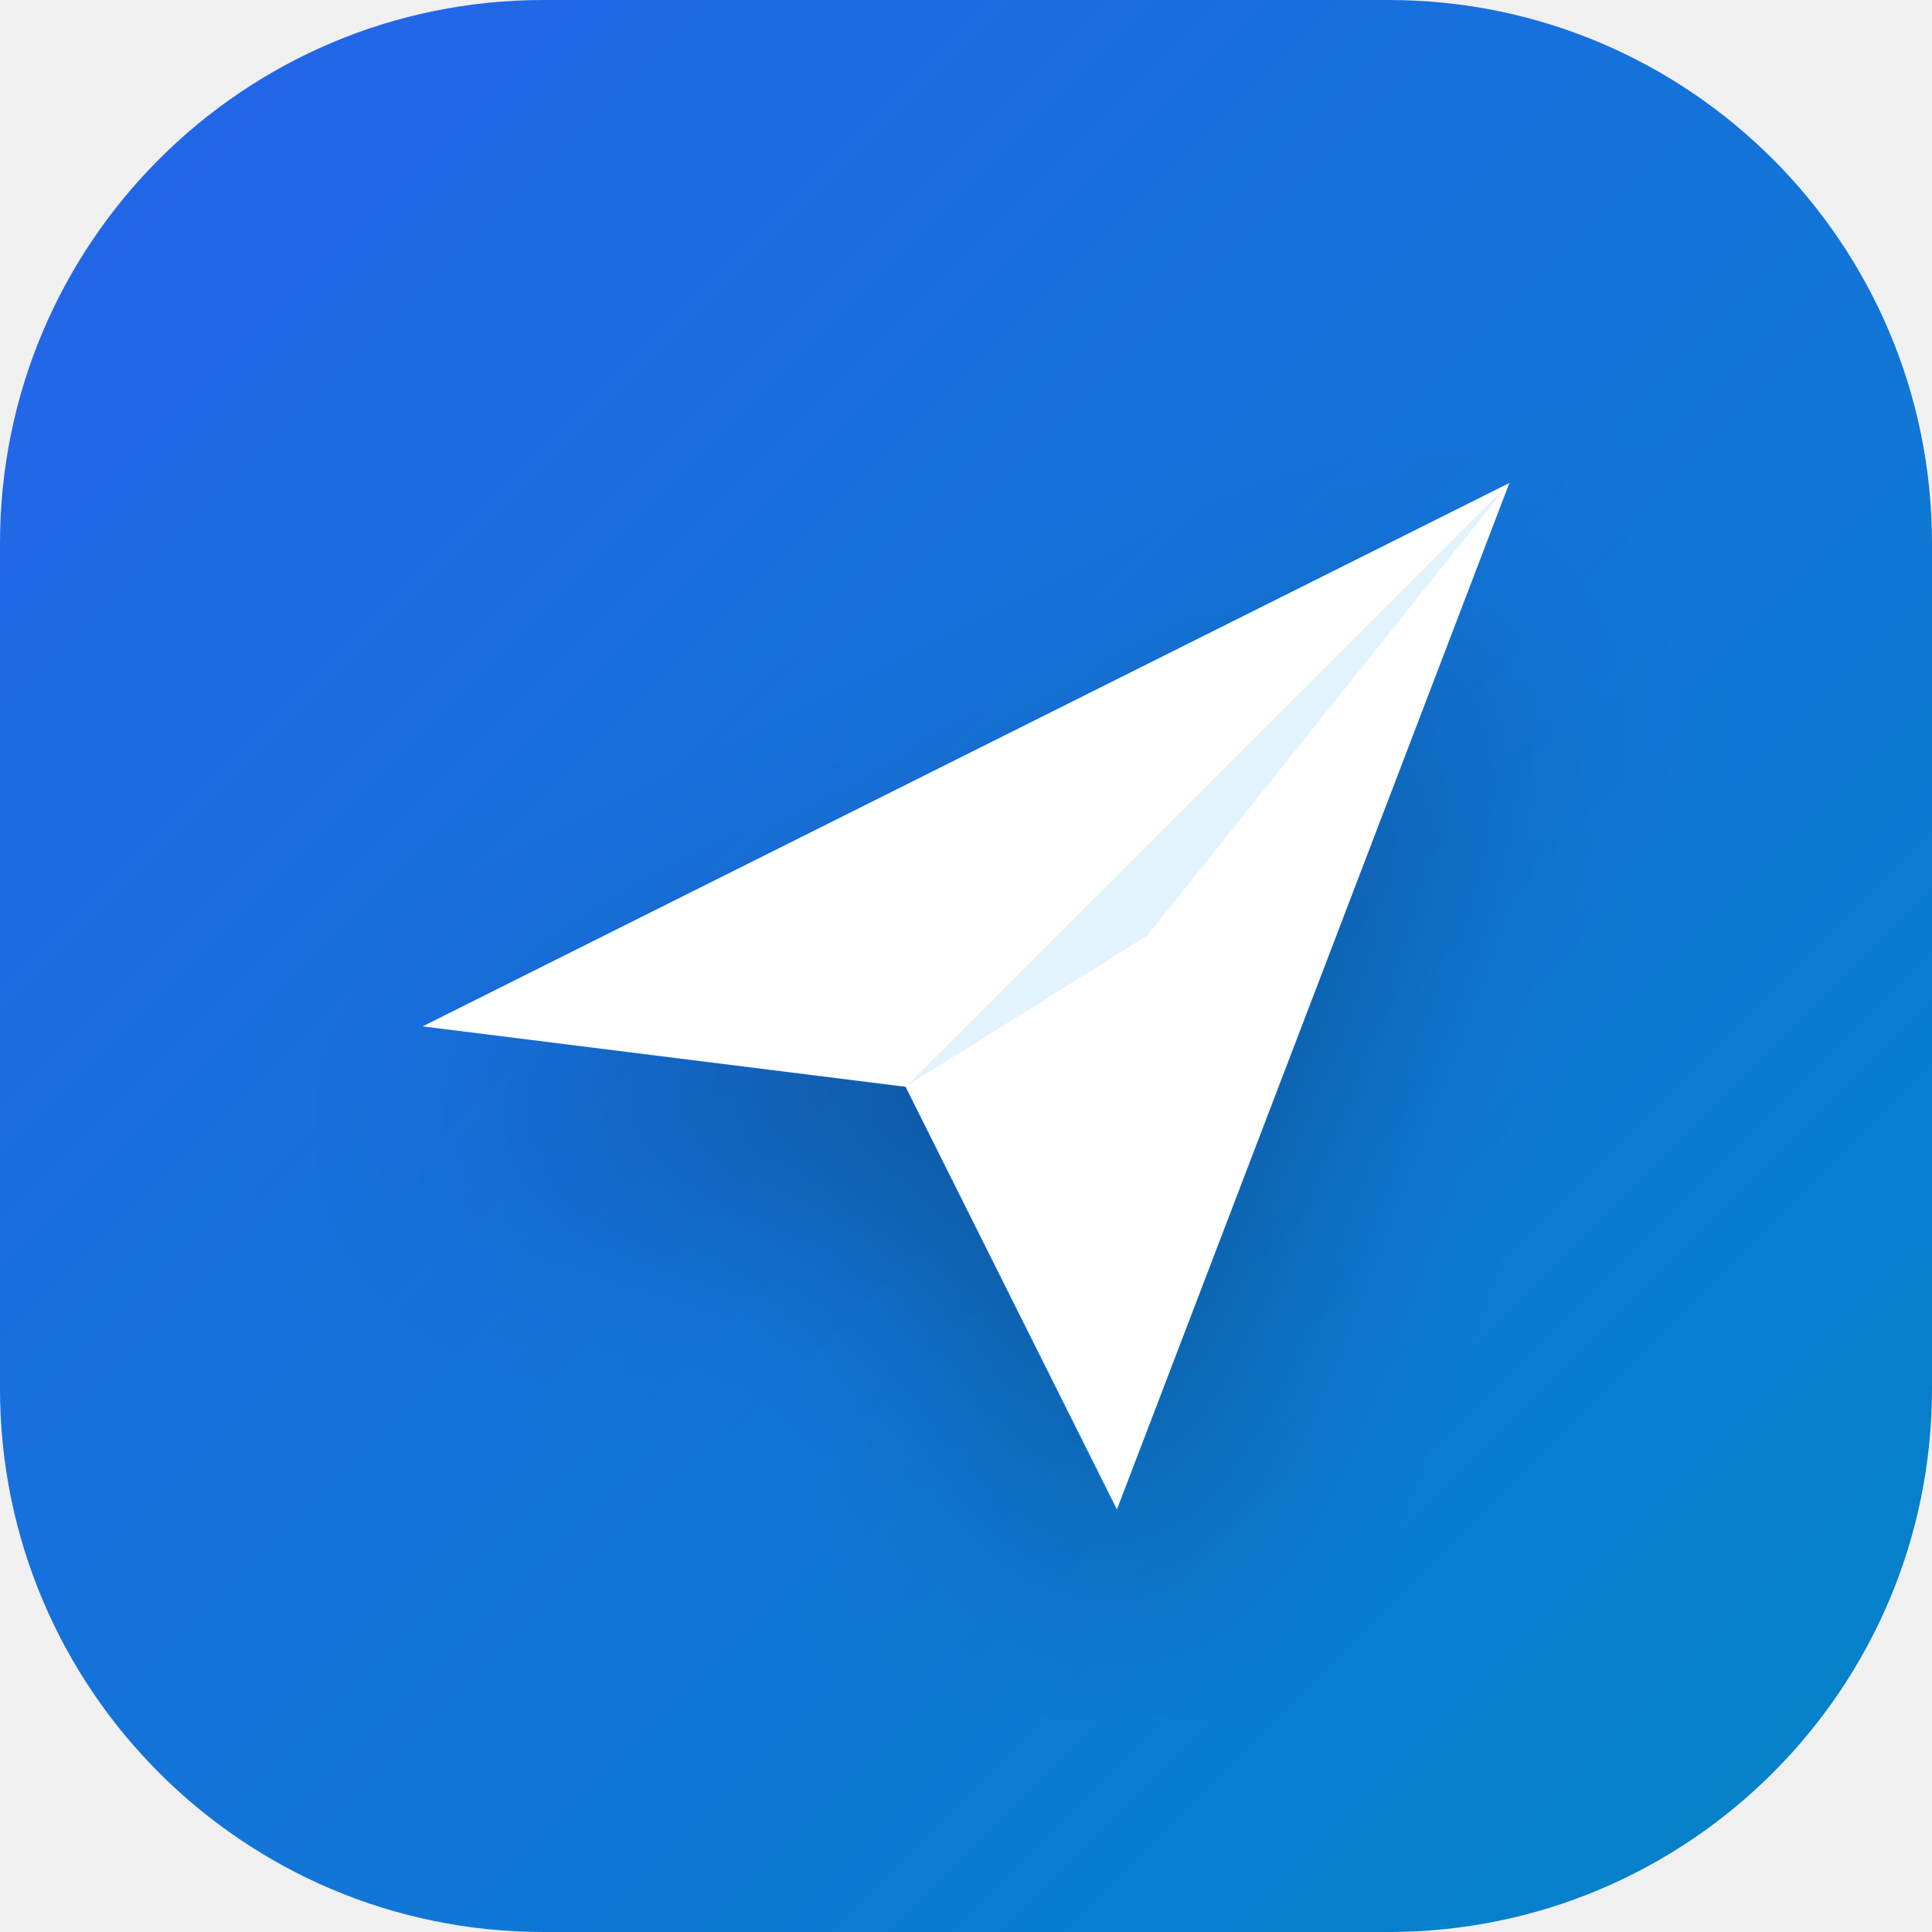
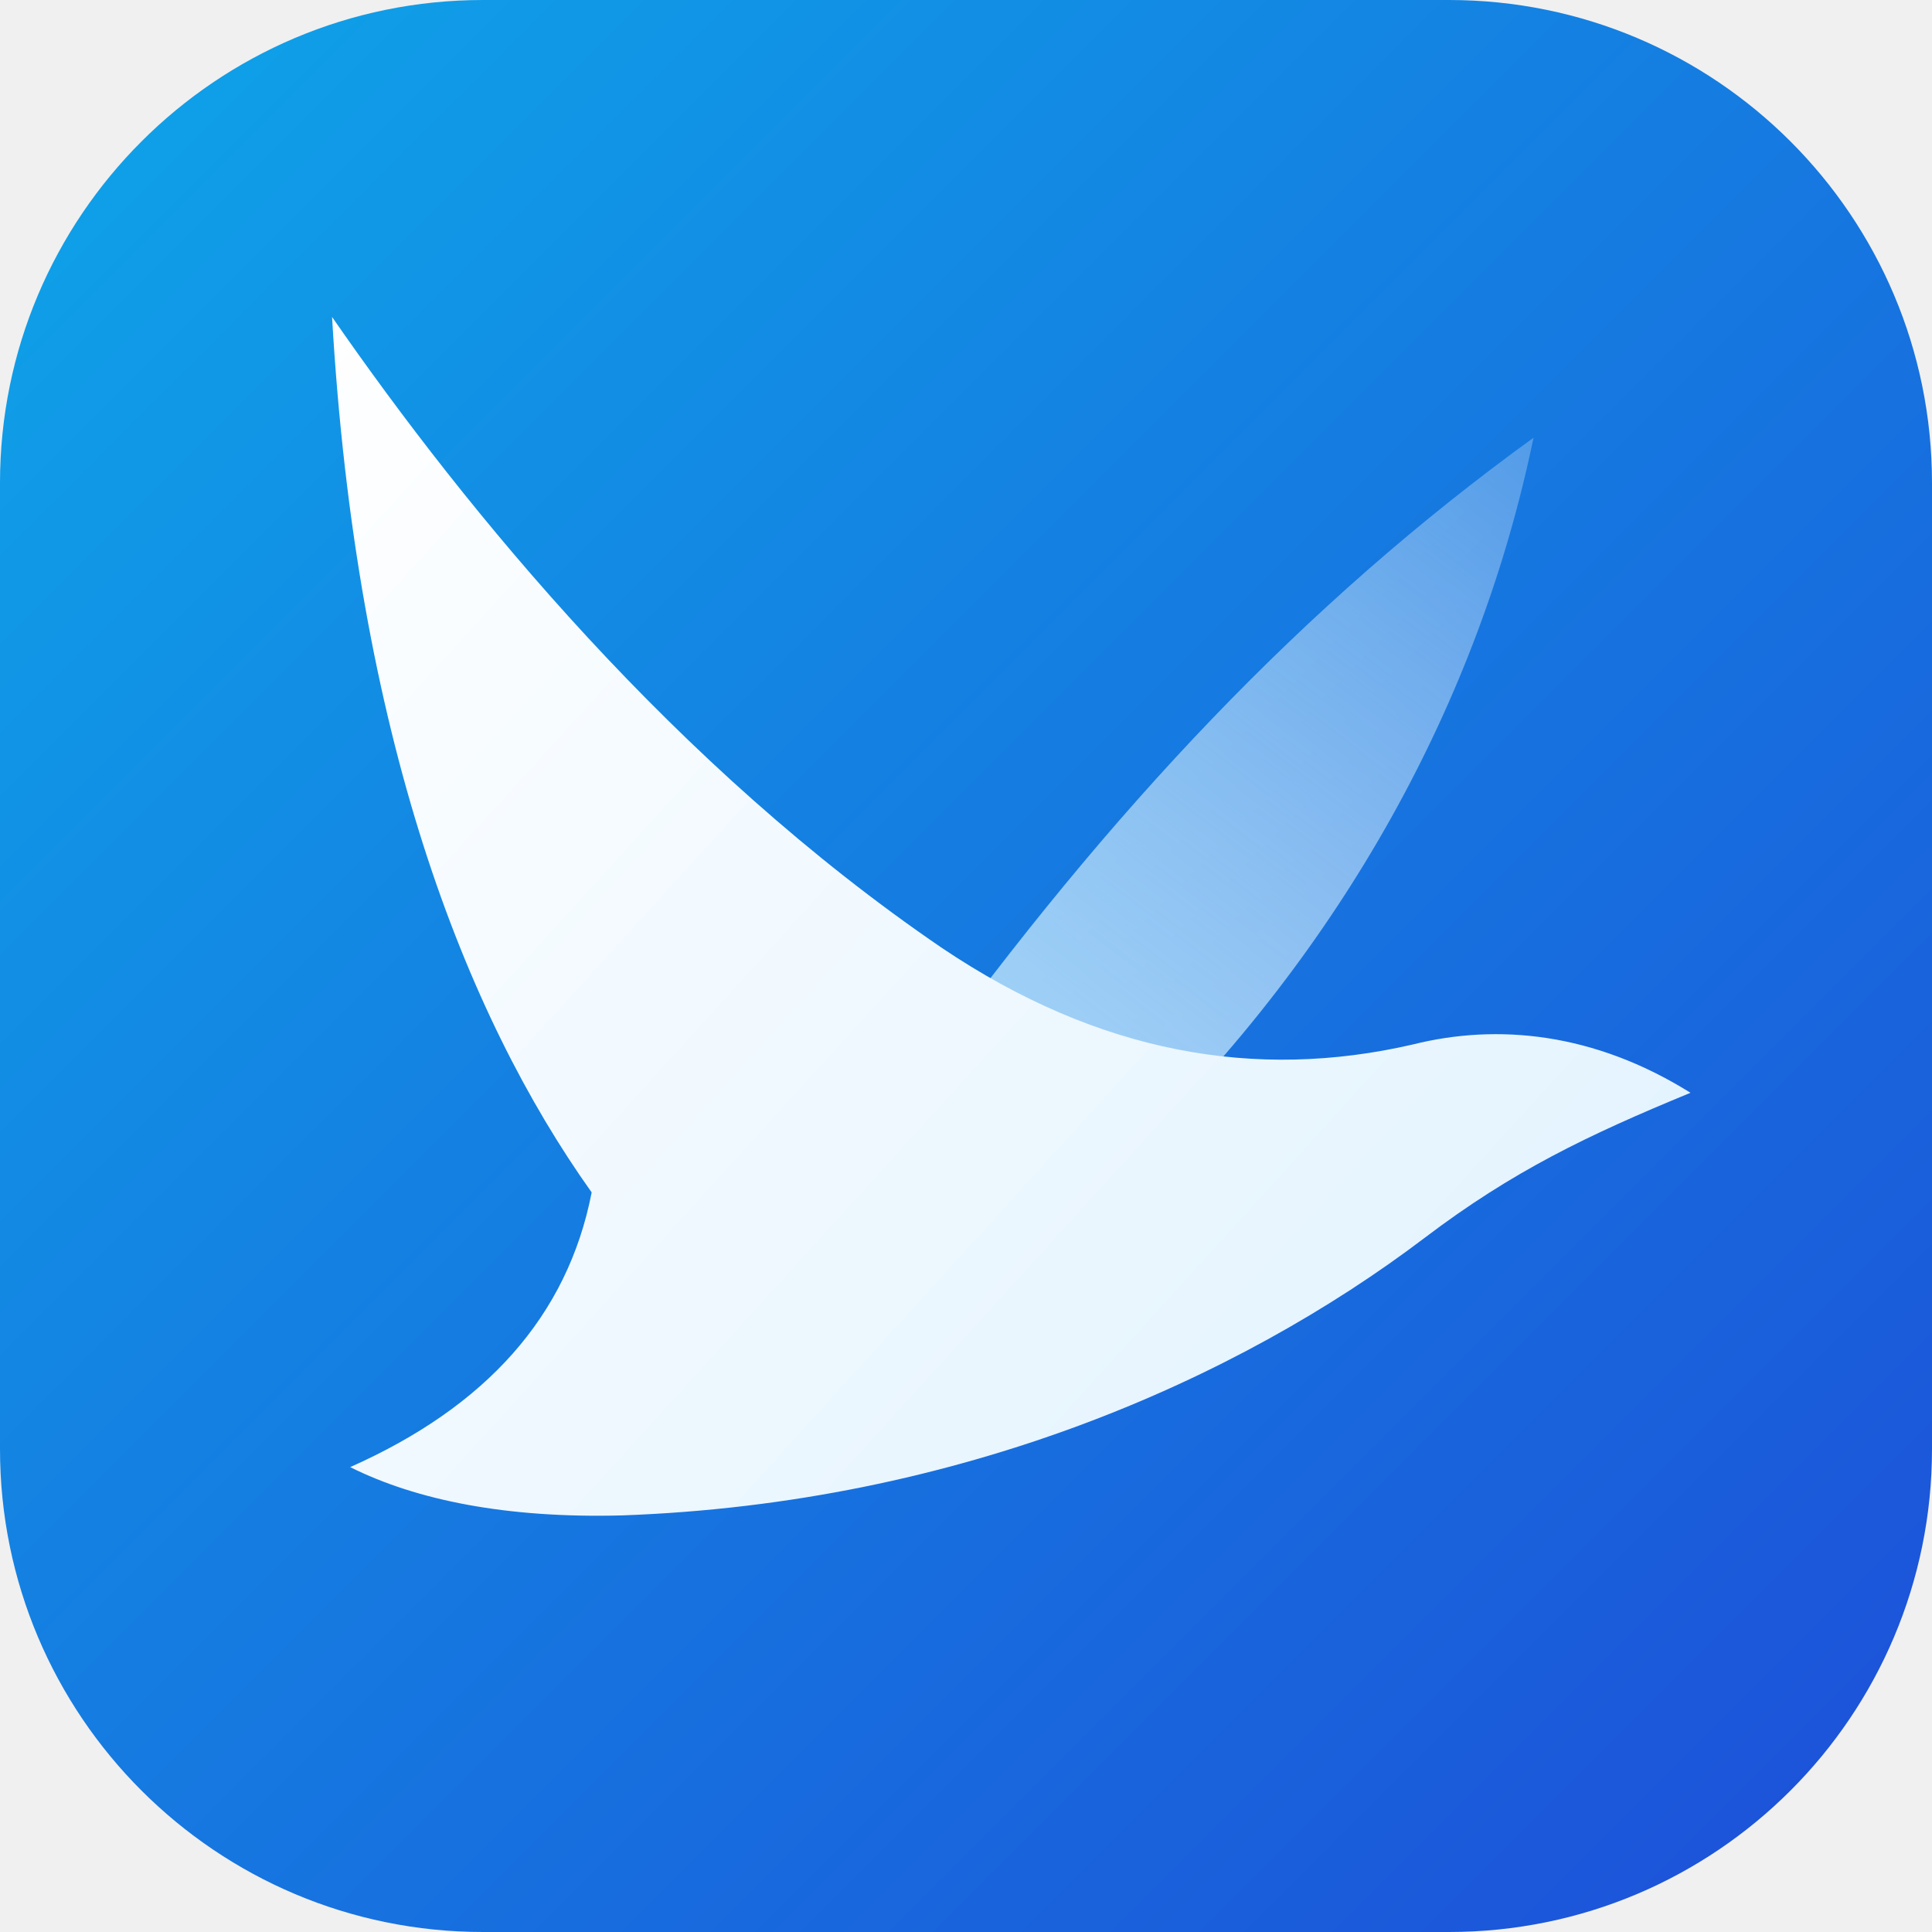
<svg xmlns="http://www.w3.org/2000/svg" viewBox="0 0 64 64" fill="none">
  <defs>
-     <linearGradient id="skyGrad" x1="0%" y1="0%" x2="100%" y2="100%">
-       <stop offset="0%" stop-color="#2563eb" />
-       <stop offset="100%" stop-color="#0284c7" />
+     <linearGradient id="bgGrad" x1="0" y1="0" x2="64" y2="64" gradientUnits="userSpaceOnUse">
+       <stop offset="0%" stop-color="#0ea5e9" />
+       <stop offset="100%" stop-color="#1d4ed8" />
    </linearGradient>
-     <filter id="glow" x="-20%" y="-20%" width="140%" height="140%">
-       <feDropShadow dx="0" dy="4" stdDeviation="4" flood-color="#000" flood-opacity="0.25" />
-     </filter>
+     <linearGradient id="wingRear" x1="51" y1="14" x2="31" y2="40" gradientUnits="userSpaceOnUse">
+       <stop offset="0%" stop-color="#ffffff" stop-opacity="0.25" />
+       <stop offset="100%" stop-color="#bae6fd" stop-opacity="0.9" />
+     </linearGradient>
+     <linearGradient id="birdMain" x1="10" y1="10" x2="54" y2="50" gradientUnits="userSpaceOnUse">
+       <stop offset="0%" stop-color="#ffffff" />
+       <stop offset="100%" stop-color="#e0f2fe" />
+     </linearGradient>
  </defs>
-   <rect width="64" height="64" rx="18" fill="url(#skyGrad)" />
-   <g filter="url(#glow)">
-     <path d="M14 34 L50 16 L37 50 L30 36 Z" fill="#ffffff" />
-     <path d="M30 36 L50 16 L38 31 Z" fill="#e0f2fe" opacity="0.9" />
-   </g>
+   <rect width="64" height="64" rx="16" fill="url(#bgGrad)" />
+   <path d="M30.5 35.5C36.8 26.8 43.2 20 50.8 14.5C49 23.2 44.5 31.4 37.5 38.2L30.5 35.5Z" fill="url(#wingRear)" />
+   <path d="M11 10.5C15.5 17 22.4 25.4 31.2 31.4C36.4 34.9 41.6 35.8 46.8 34.6C49.6 33.9 52.8 34.2 56 36.2C52.6 37.6 50.1 38.8 47.2 41C41 45.7 31.8 49.8 20.6 50.2C16.8 50.3 13.8 49.7 11.6 48.6C16.1 46.6 18.8 43.6 19.6 39.5C15.4 33.6 11.8 24.4 11 10.5Z" fill="url(#birdMain)" />
</svg>
